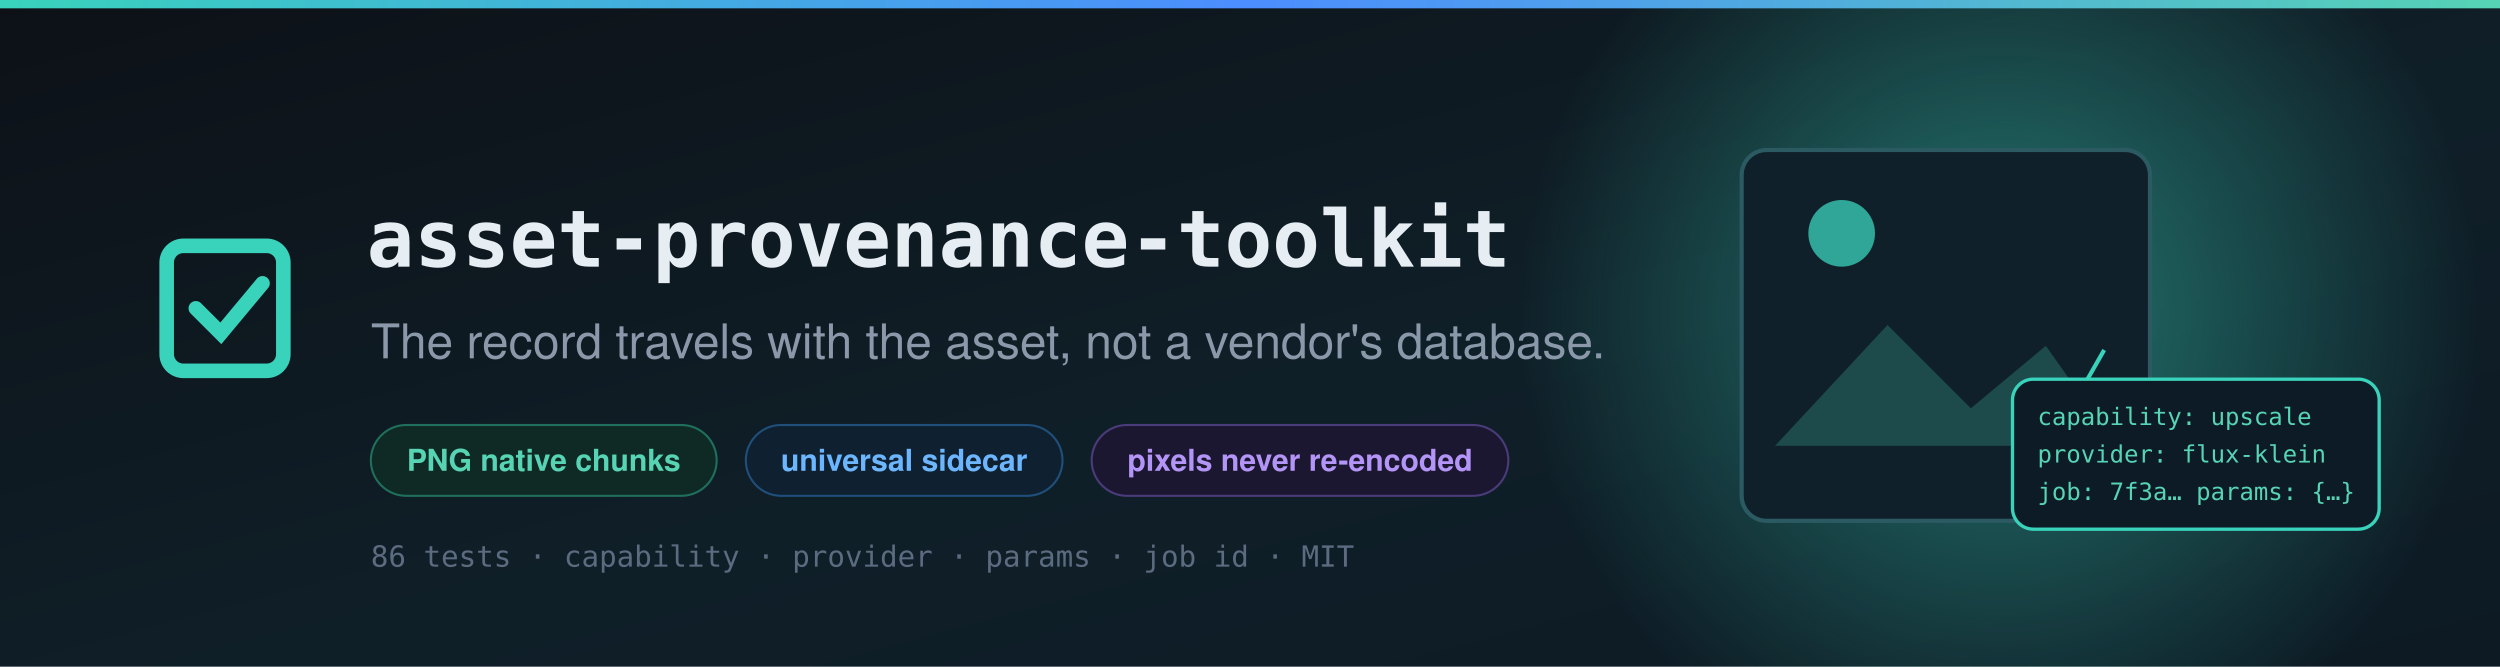
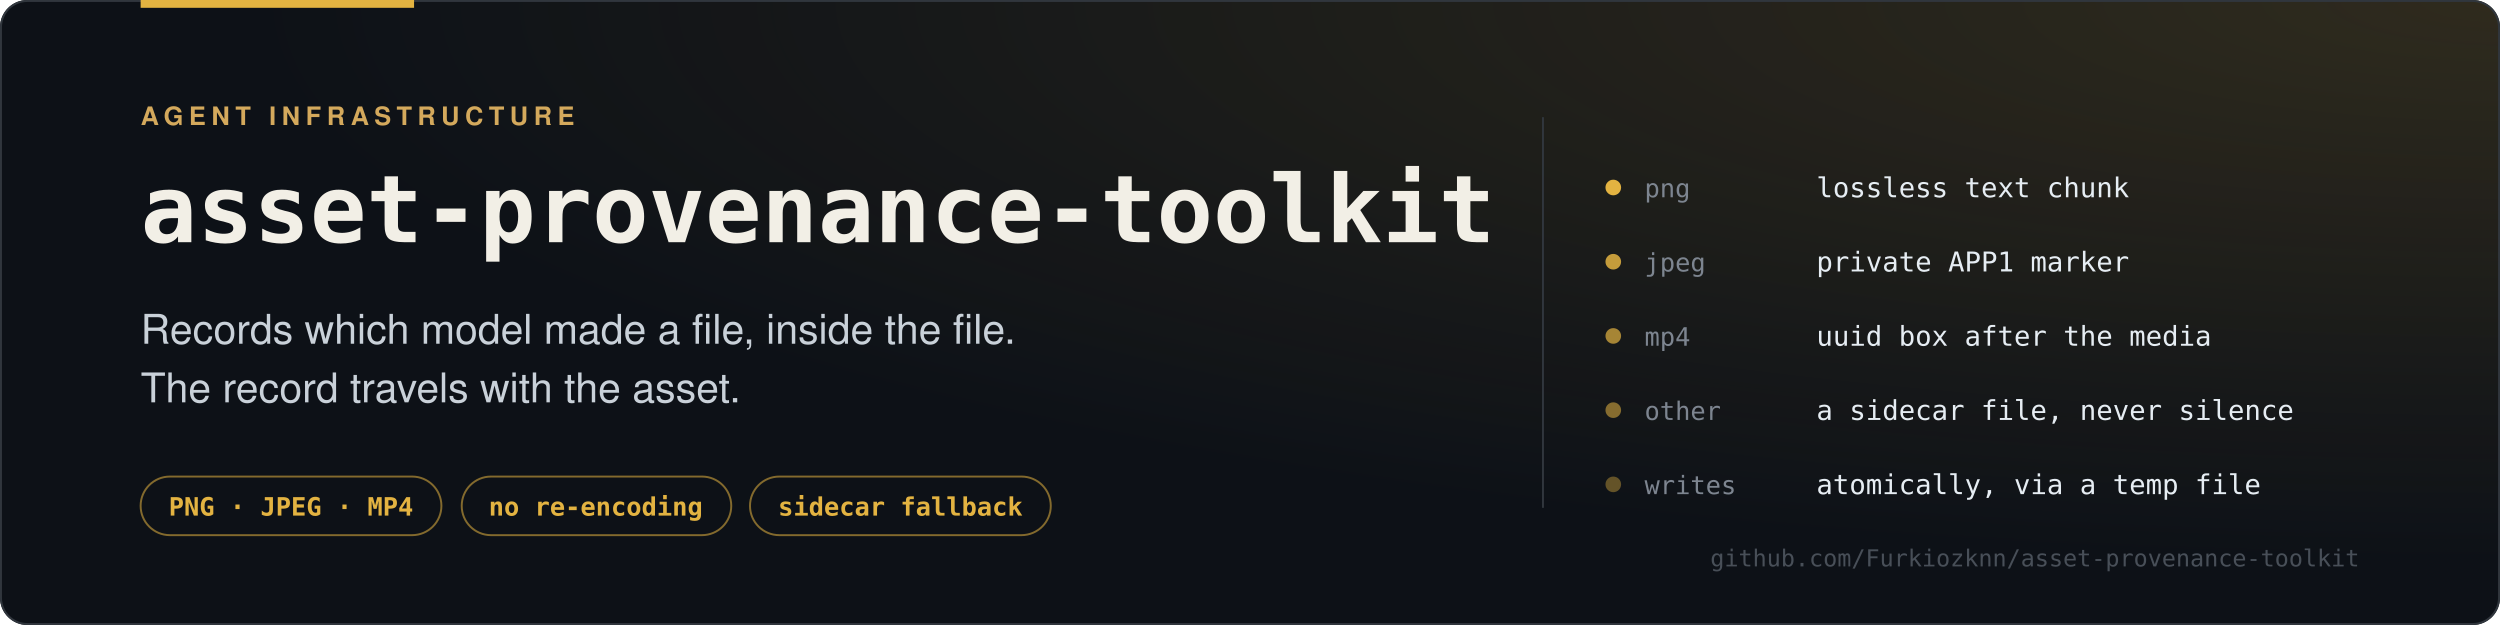
- <svg xmlns="http://www.w3.org/2000/svg" viewBox="0 0 1200 320" width="1200" height="320" role="img" aria-label="asset-provenance-toolkit - provenance embedded in the file the pipeline produces">
+ <svg xmlns="http://www.w3.org/2000/svg" width="1280" height="320" viewBox="0 0 1280 320" role="img" aria-labelledby="t d">
  <defs>
-     <linearGradient id="bg" x1="0" y1="0" x2="1" y2="1">
-       <stop offset="0%" stop-color="#0d1117" />
-       <stop offset="55%" stop-color="#0f1f28" />
-       <stop offset="100%" stop-color="#0d1a24" />
-     </linearGradient>
-     <linearGradient id="accent" x1="0" y1="0" x2="1" y2="0">
-       <stop offset="0%" stop-color="#39d3bb" />
-       <stop offset="50%" stop-color="#4c8dff" />
-       <stop offset="100%" stop-color="#56d4b4" />
-     </linearGradient>
-     <linearGradient id="markAccent" gradientUnits="userSpaceOnUse" x1="72" y1="108" x2="146" y2="190">
-       <stop offset="0%" stop-color="#39d3bb" />
-       <stop offset="60%" stop-color="#4c8dff" />
-       <stop offset="100%" stop-color="#56d4b4" />
-     </linearGradient>
-     <radialGradient id="glow" cx="0.5" cy="0.5" r="0.5">
-       <stop offset="0%" stop-color="#39d3bb" stop-opacity="0.5" />
-       <stop offset="100%" stop-color="#39d3bb" stop-opacity="0" />
+     <radialGradient id="g" cx="1" cy="0" r="0.9">
+       <stop offset="0" stop-color="#e3b341" stop-opacity=".16" />
+       <stop offset="1" stop-color="#e3b341" stop-opacity="0" />
    </radialGradient>
+     <style>.u{font:700 13px/1 -apple-system,BlinkMacSystemFont,'Segoe UI',Helvetica,Arial,'DejaVu Sans',sans-serif;letter-spacing:.22em;fill:#d4a95c}.n{font:700 48px/1 ui-monospace,SFMono-Regular,'SF Mono',Menlo,Consolas,'DejaVu Sans Mono',monospace;fill:#f2efe6}
+ .p{font:400 21px/1 -apple-system,BlinkMacSystemFont,'Segoe UI',Helvetica,Arial,'DejaVu Sans',sans-serif;fill:#c9d1d9}.c{fill:none;stroke:#e3b341;stroke-opacity:.55}.ct{font:600 13px/1 ui-monospace,SFMono-Regular,'SF Mono',Menlo,Consolas,'DejaVu Sans Mono',monospace;fill:#e3b341}
+ .k{font:400 13px/1 ui-monospace,SFMono-Regular,'SF Mono',Menlo,Consolas,'DejaVu Sans Mono',monospace;fill:#7d8590}.d{font:500 14px/1 ui-monospace,SFMono-Regular,'SF Mono',Menlo,Consolas,'DejaVu Sans Mono',monospace;fill:#e6edf3}.f{font:400 12px/1 ui-monospace,SFMono-Regular,'SF Mono',Menlo,Consolas,'DejaVu Sans Mono',monospace;fill:#484f58}</style>
  </defs>
-   <rect width="1200" height="320" fill="url(#bg)" />
-   <circle cx="960" cy="150" r="230" fill="url(#glow)" />
-   <rect x="0" y="0" width="1200" height="4" fill="url(#accent)" />
-   <g>
-     <rect x="836" y="72" width="196" height="178" rx="12" fill="#10202a" stroke="#2b5a63" stroke-width="2" />
-     <path d="M852 214 L906 156 L946 196 L982 166 L1016 214 Z" fill="#1d4a4a" />
-     <circle cx="884" cy="112" r="16" fill="#39d3bb" opacity="0.75" />
-     <g transform="translate(966,182)">
-       <rect width="176" height="72" rx="10" fill="#0d1b26" stroke="#39d3bb" stroke-width="1.6" />
-       <g font-family="ui-monospace, monospace" font-size="11.5" fill="#56d4b4">
-         <text x="12" y="22">capability: upscale</text>
-         <text x="12" y="40">provider: flux-klein</text>
-         <text x="12" y="58">job: 7f3a…  params: {…}</text>
-       </g>
-     </g>
-     <path d="M1010 168 L1002 182" stroke="#39d3bb" stroke-width="2" />
-   </g>
-   <g transform="translate(72,108)" fill="none" stroke="url(#markAccent)" stroke-width="7" stroke-linecap="round">
-     <rect x="8" y="10" width="56" height="60" rx="8" />
-     <path d="M22 40 L34 52 L54 28" />
-   </g>
-   <text x="176" y="128" font-family="ui-monospace, SFMono-Regular, Menlo, Consolas, monospace" font-size="38" font-weight="700" fill="#e6edf3">asset-provenance-toolkit</text>
-   <text x="178" y="172" font-family="-apple-system, BlinkMacSystemFont, Segoe UI, Helvetica, Arial, sans-serif" font-size="23" fill="#8b98a9">The record travels with the asset, not a vendor's database.</text>
-   <g font-family="-apple-system, BlinkMacSystemFont, Segoe UI, Helvetica, Arial, sans-serif" font-size="14.5" font-weight="600">
-     <g transform="translate(178,204)">
-       <rect width="166" height="34" rx="17" fill="#0f2a24" stroke="#1f6f5c" />
-       <text x="83" y="22" text-anchor="middle" fill="#56d4b4">PNG native chunks</text>
-     </g>
-     <g transform="translate(358,204)">
-       <rect width="152" height="34" rx="17" fill="#0f2130" stroke="#1f4f7a" />
-       <text x="76" y="22" text-anchor="middle" fill="#6cb6ff">universal sidecar</text>
-     </g>
-     <g transform="translate(524,204)">
-       <rect width="200" height="34" rx="17" fill="#1c1730" stroke="#4a3b7a" />
-       <text x="100" y="22" text-anchor="middle" fill="#b394f7">pixels never re-encoded</text>
-     </g>
-   </g>
-   <text x="178" y="272" font-family="ui-monospace, SFMono-Regular, Menlo, Consolas, monospace" font-size="14" fill="#5c6b7f">86 tests · capability · provider · params · job id · MIT</text>
+   <rect width="1280" height="320" rx="14" fill="#0d1117" />
+   <rect width="1280" height="320" rx="14" fill="url(#g)" />
+   <rect x="0.5" y="0.5" width="1279" height="319" rx="13.5" fill="none" stroke="#30363d" />
+   <rect x="72" y="0" width="140" height="4" fill="#e3b341" />
+   <text x="72" y="64" class="u">AGENT INFRASTRUCTURE</text>
+   <text x="72" y="124" class="n" textLength="680" lengthAdjust="spacingAndGlyphs">asset-provenance-toolkit</text>
+   <text x="72" y="176" class="p">Records which model made a file, inside the file.</text>
+   <text x="72" y="206" class="p">The record travels with the asset.</text>
+   <rect x="72" y="244" width="154" height="30" rx="15" class="c" />
+   <text x="149" y="264" class="ct" text-anchor="middle">PNG · JPEG · MP4</text>
+   <rect x="236.4" y="244" width="138" height="30" rx="15" class="c" />
+   <text x="305" y="264" class="ct" text-anchor="middle">no re-encoding</text>
+   <rect x="384.0" y="244" width="154" height="30" rx="15" class="c" />
+   <text x="461" y="264" class="ct" text-anchor="middle">sidecar fallback</text>
+   <line x1="790" y1="60" x2="790" y2="260" stroke="#30363d" />
+   <circle cx="826" cy="96" r="4" fill="#e3b341" opacity="1.00" />
+   <text x="842" y="101" class="k">png</text>
+   <text x="930" y="101" class="d">lossless text chunk</text>
+   <circle cx="826" cy="134" r="4" fill="#e3b341" opacity="0.85" />
+   <text x="842" y="139" class="k">jpeg</text>
+   <text x="930" y="139" class="d">private APP1 marker</text>
+   <circle cx="826" cy="172" r="4" fill="#e3b341" opacity="0.70" />
+   <text x="842" y="177" class="k">mp4</text>
+   <text x="930" y="177" class="d">uuid box after the media</text>
+   <circle cx="826" cy="210" r="4" fill="#e3b341" opacity="0.55" />
+   <text x="842" y="215" class="k">other</text>
+   <text x="930" y="215" class="d">a sidecar file, never silence</text>
+   <circle cx="826" cy="248" r="4" fill="#e3b341" opacity="0.40" />
+   <text x="842" y="253" class="k">writes</text>
+   <text x="930" y="253" class="d">atomically, via a temp file</text>
+   <text x="1208" y="290" class="f" text-anchor="end">github.com/Furkiozknn/asset-provenance-toolkit</text>
</svg>
